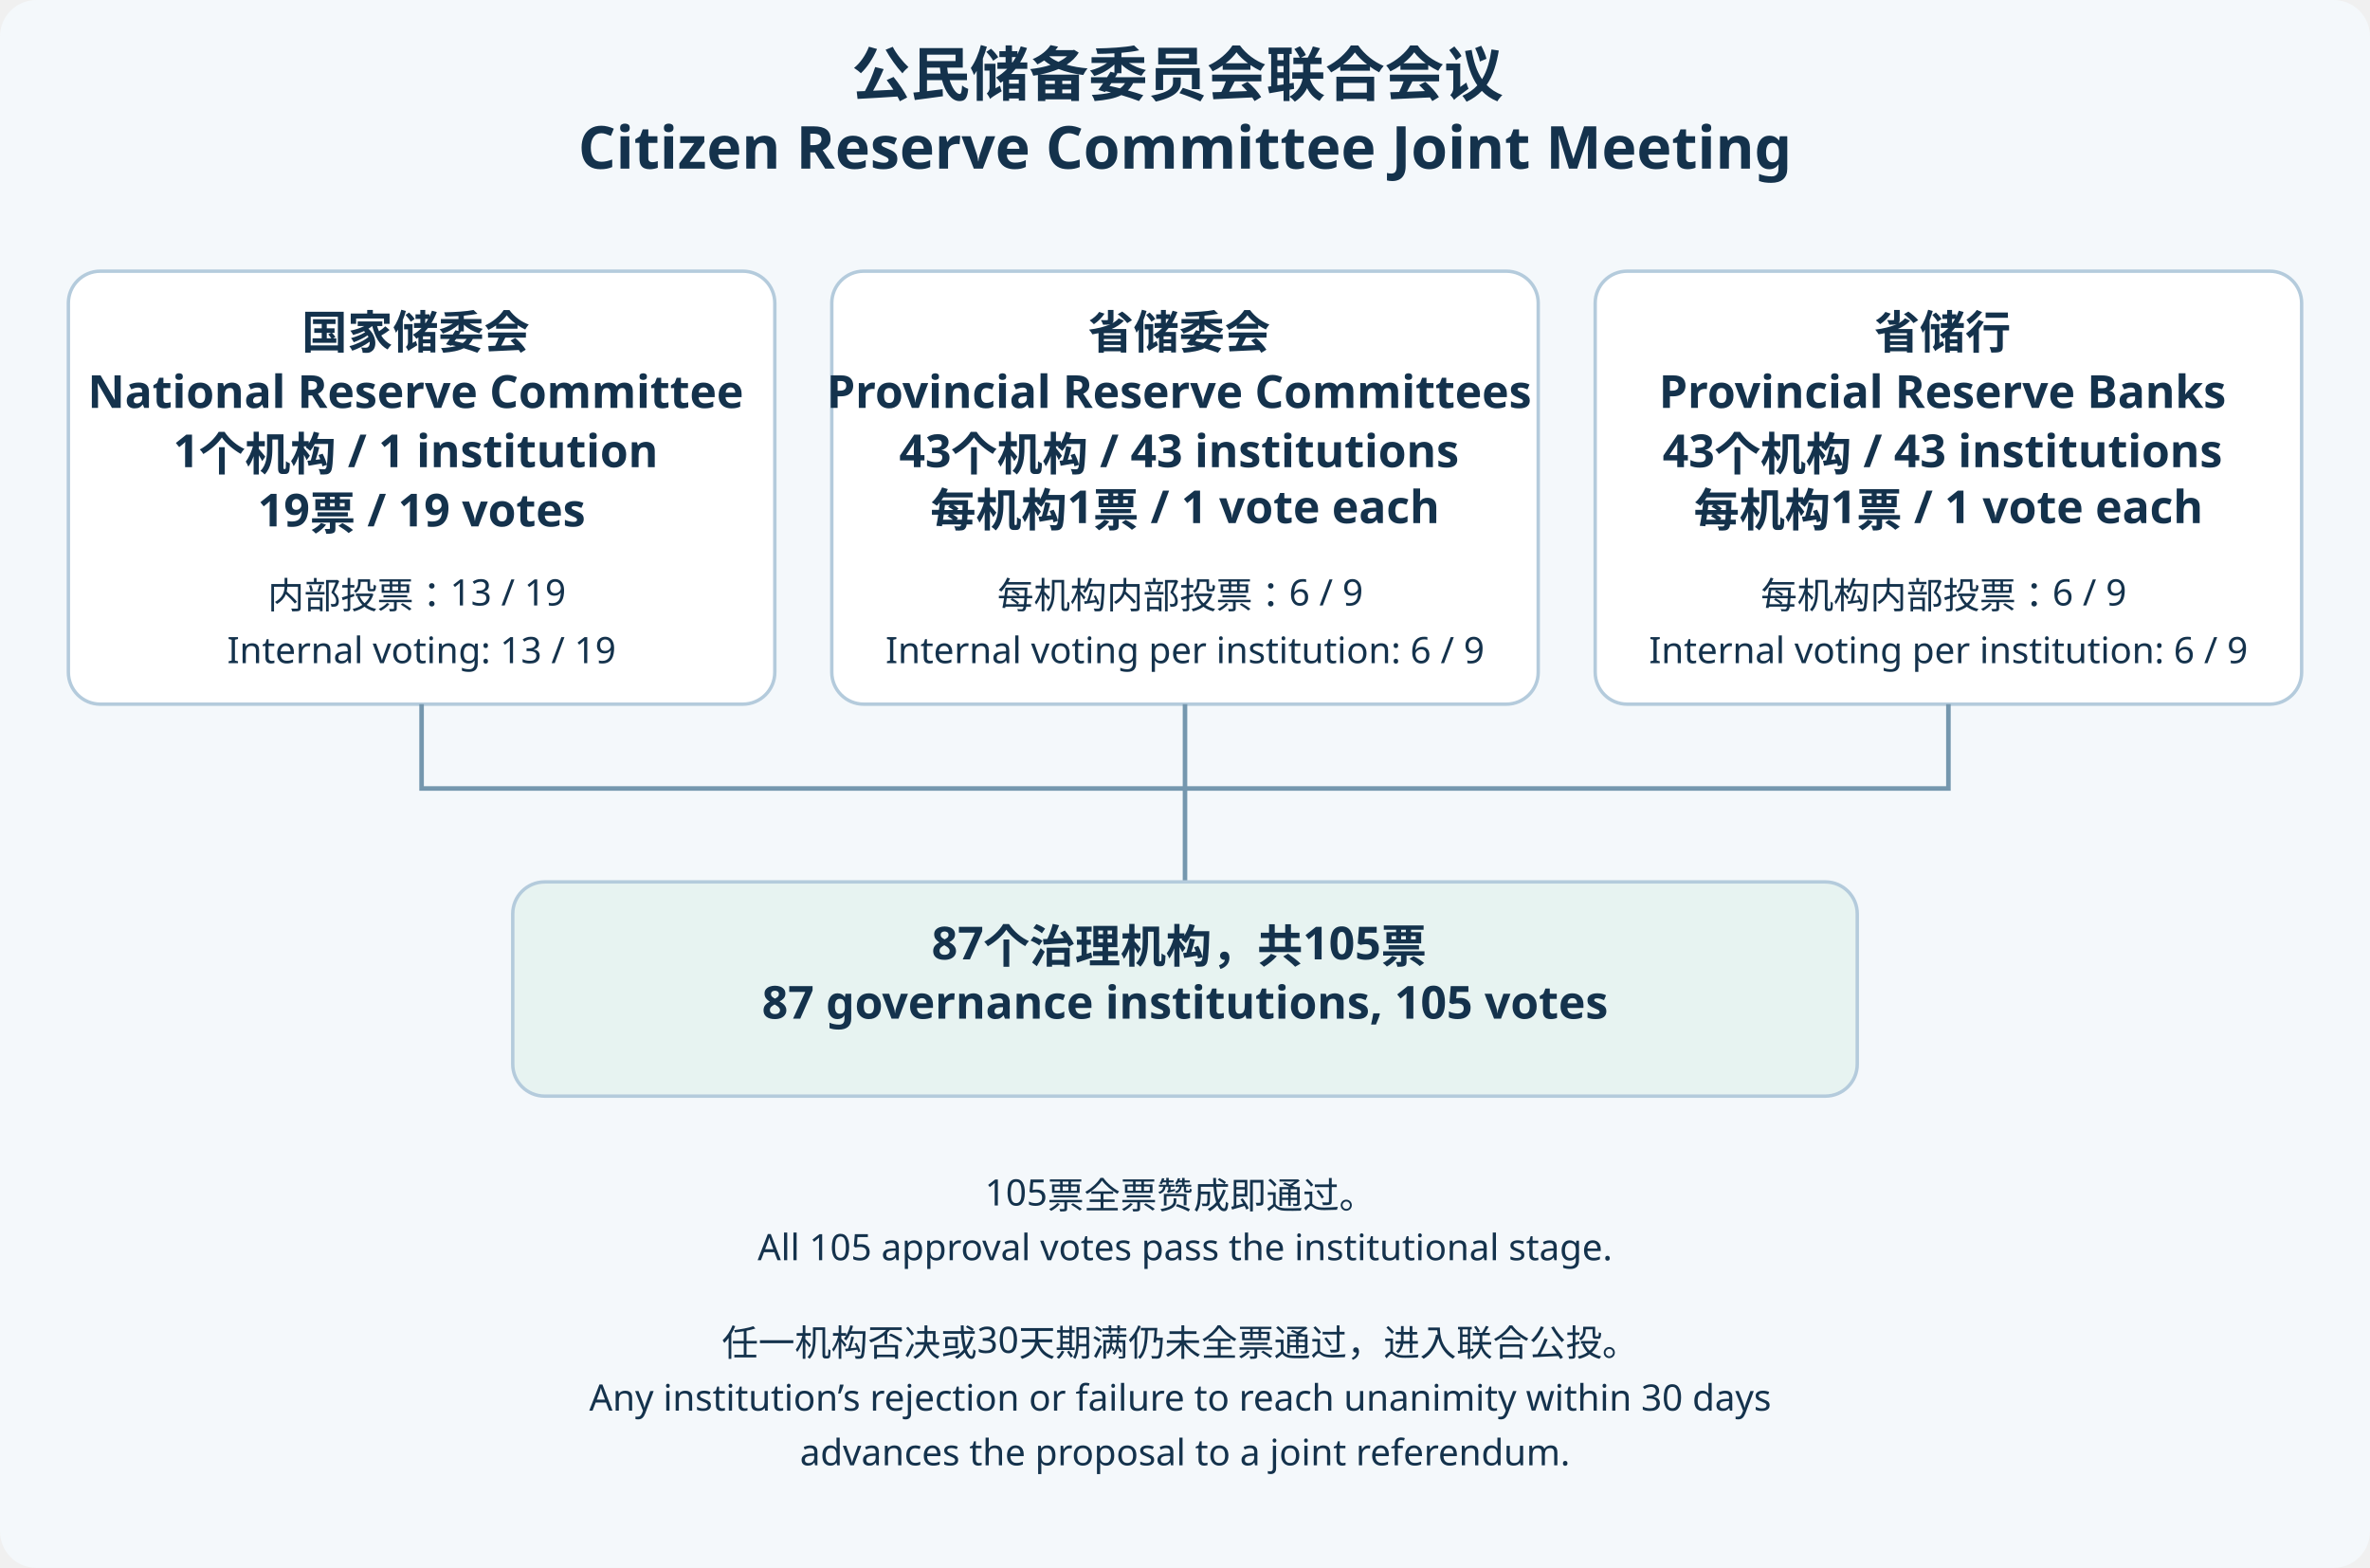
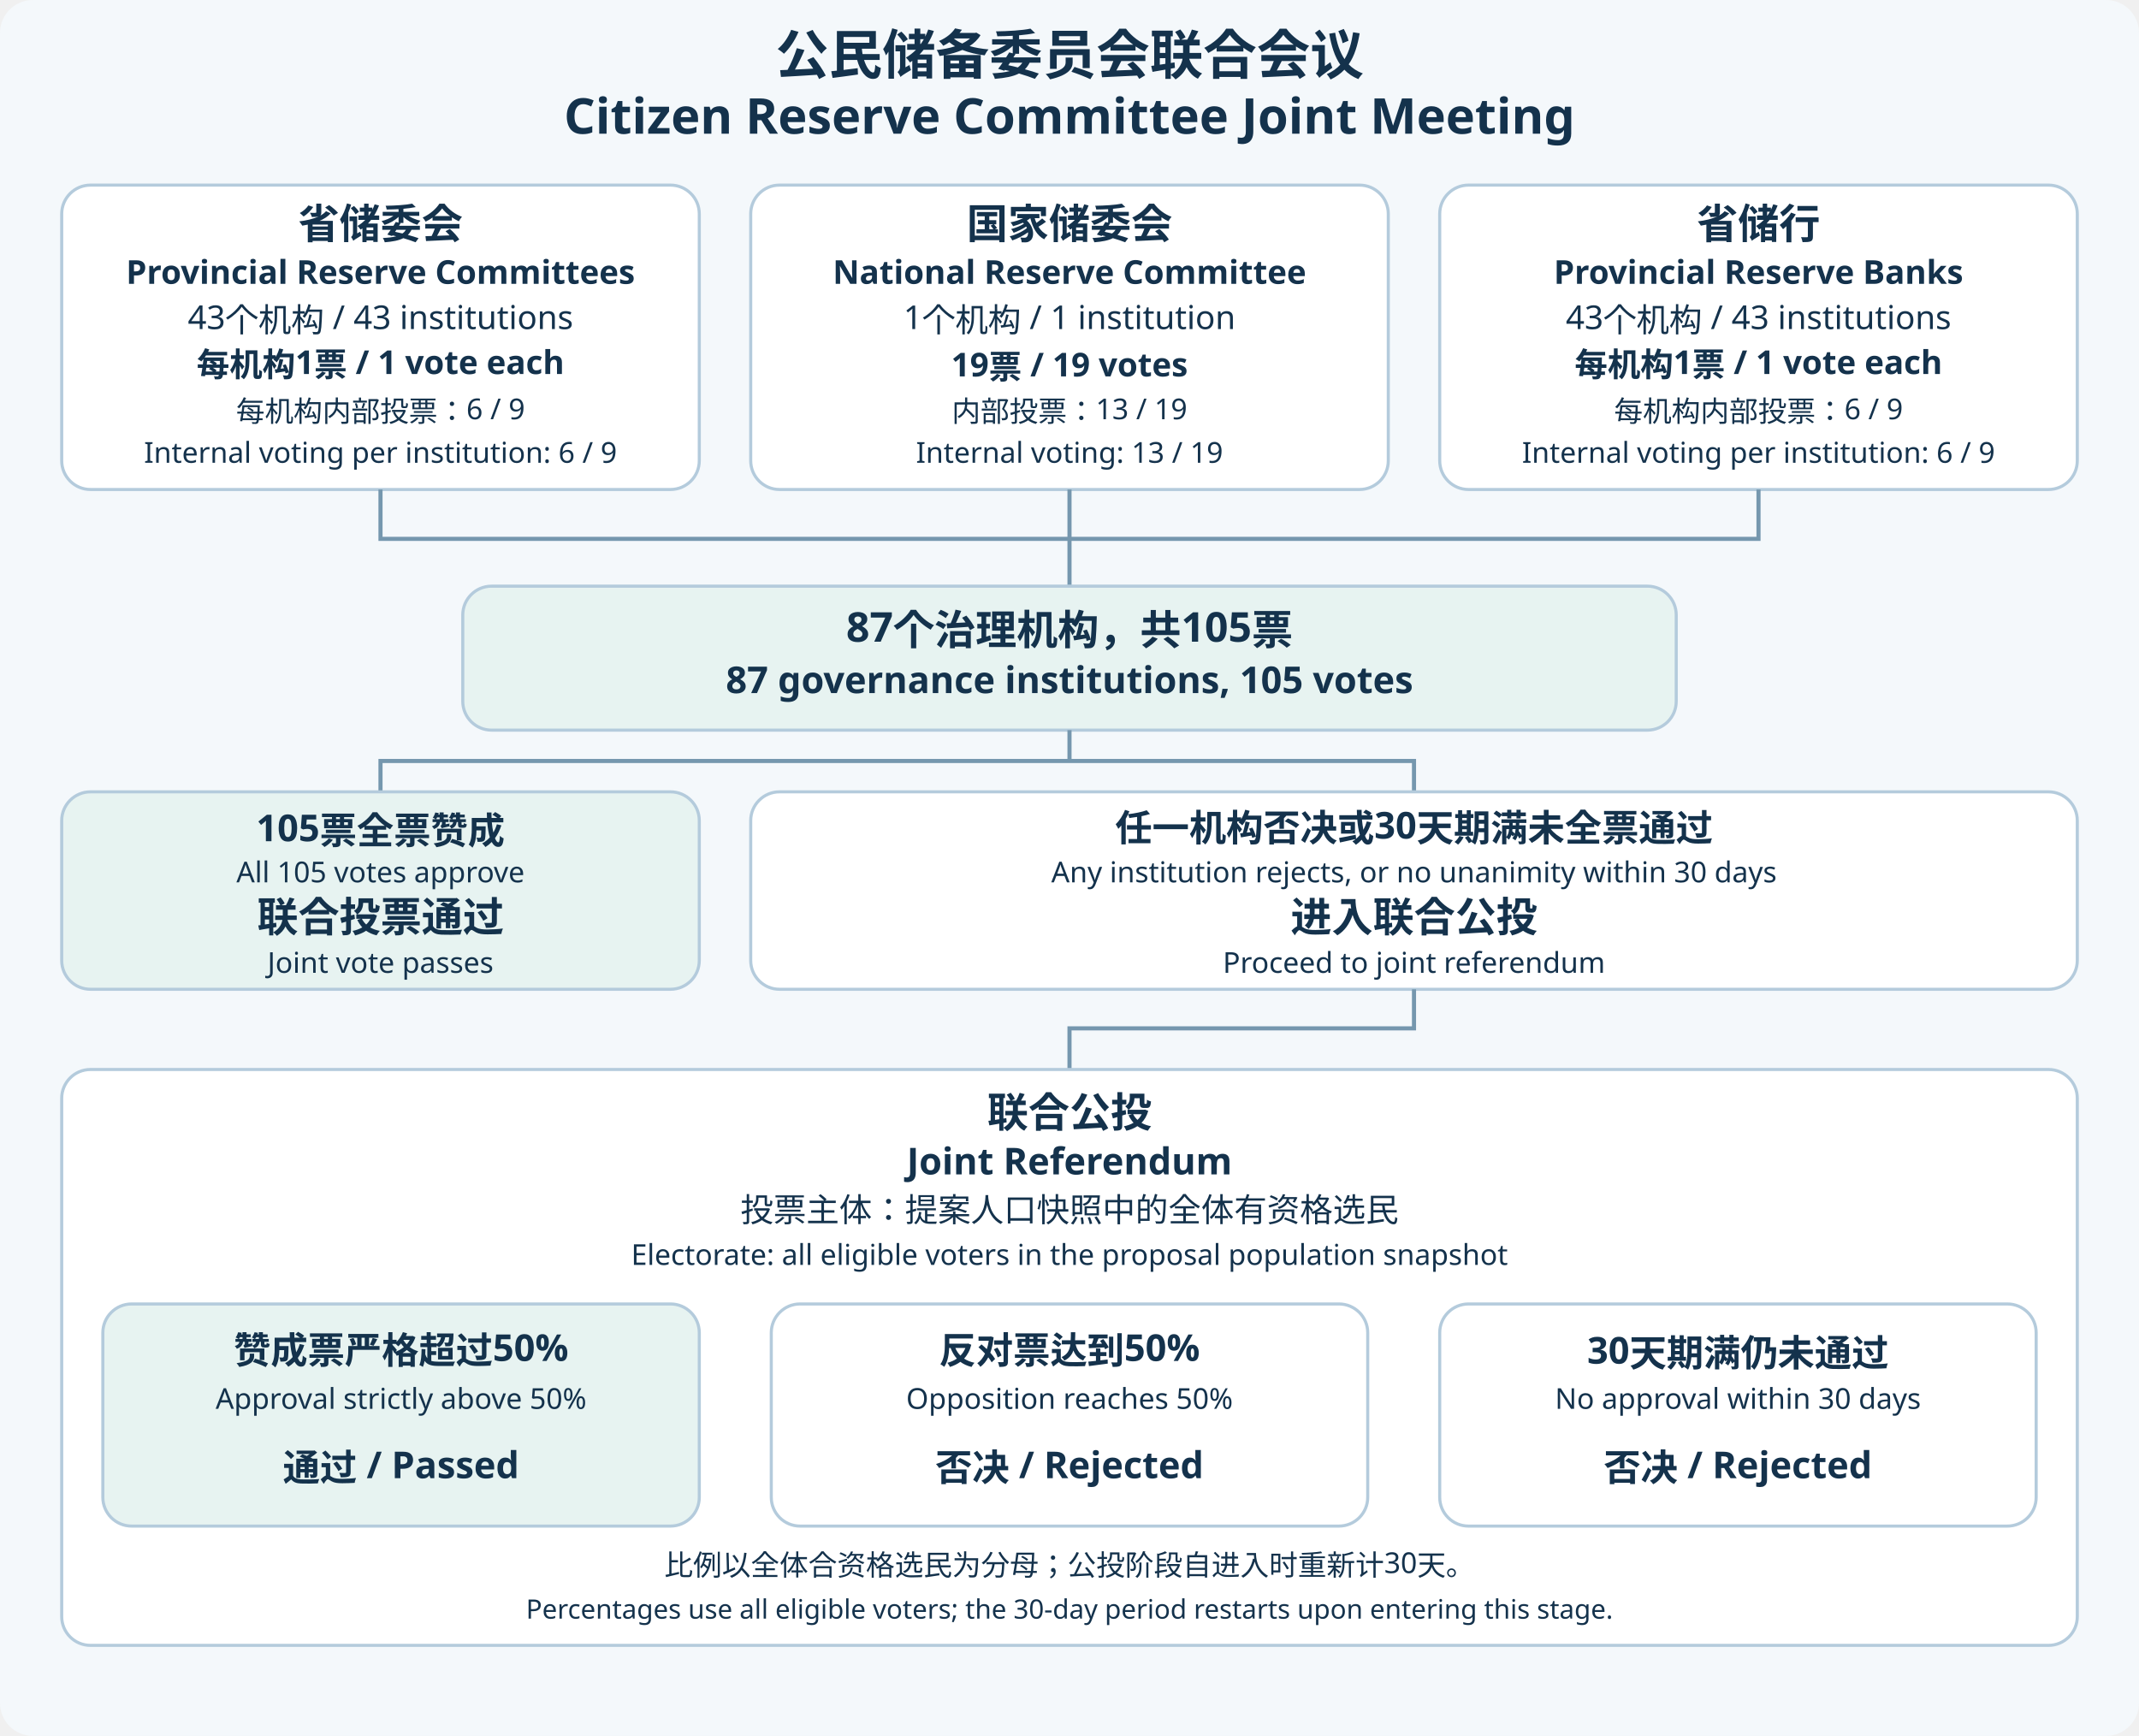
- <svg xmlns="http://www.w3.org/2000/svg" width="1040" height="688" viewBox="0 0 1040 688" role="img" aria-labelledby="title description">
+ <svg xmlns="http://www.w3.org/2000/svg" width="1040" height="844" viewBox="0 0 1040 844" role="img" aria-labelledby="title description">
  <style>text{font-family:"Noto Sans SC","PingFang SC","Microsoft YaHei",sans-serif;fill:#14324c;text-anchor:middle}.title{font-size:26px;font-weight:700}.label{font-size:20px;font-weight:600}.body{font-size:16px}.line{fill:none;stroke:#7597ae;stroke-width:2}.card{fill:#fff;stroke:#b4cbdc;stroke-width:1.5}</style>
-   <rect width="100%" height="100%" rx="16" fill="#f4f8fb" />
-   <text class="title">
-     <tspan x="520" y="42">公民储备委员会联合会议</tspan>
-     <tspan x="520" y="74">Citizen Reserve Committee Joint Meeting</tspan>
-   </text>
-   <rect class="card" x="30" y="119" width="310" height="190" rx="14" style="fill:#fff" />
-   <text class="label">
-     <tspan x="185.0" y="153">国家储委会</tspan>
-     <tspan x="185.0" y="179">National Reserve Committee</tspan>
-     <tspan x="185.0" y="205">1个机构 / 1 institution</tspan>
-     <tspan x="185.0" y="231">19票 / 19 votes</tspan>
-   </text>
-   <text class="body">
-     <tspan x="185" y="267">内部投票：13 / 19</tspan>
-     <tspan x="185" y="291">Internal voting: 13 / 19</tspan>
-   </text>
-   <rect class="card" x="365" y="119" width="310" height="190" rx="14" style="fill:#fff" />
-   <text class="label">
-     <tspan x="520.0" y="153">省储委会</tspan>
-     <tspan x="520.0" y="179">Provincial Reserve Committees</tspan>
-     <tspan x="520.0" y="205">43个机构 / 43 institutions</tspan>
-     <tspan x="520.0" y="231">每机构1票 / 1 vote each</tspan>
-   </text>
-   <text class="body">
-     <tspan x="520" y="267">每机构内部投票：6 / 9</tspan>
-     <tspan x="520" y="291">Internal voting per institution: 6 / 9</tspan>
-   </text>
-   <rect class="card" x="700" y="119" width="310" height="190" rx="14" style="fill:#fff" />
-   <text class="label">
-     <tspan x="855.0" y="153">省储行</tspan>
-     <tspan x="855.0" y="179">Provincial Reserve Banks</tspan>
-     <tspan x="855.0" y="205">43个机构 / 43 institutions</tspan>
-     <tspan x="855.0" y="231">每机构1票 / 1 vote each</tspan>
-   </text>
-   <text class="body">
-     <tspan x="855" y="267">每机构内部投票：6 / 9</tspan>
-     <tspan x="855" y="291">Internal voting per institution: 6 / 9</tspan>
-   </text>
-   <path class="line" d="M185 309V346H855V309M520 309V387" />
-   <rect class="card" x="225" y="387" width="590" height="94" rx="14" style="fill:#e7f3f1" />
-   <text class="label">
-     <tspan x="520.0" y="421">87个治理机构，共105票</tspan>
-     <tspan x="520.0" y="447">87 governance institutions, 105 votes</tspan>
-   </text>
-   <text class="body">
-     <tspan x="520" y="529">105票全票赞成即通过。</tspan>
-     <tspan x="520" y="553">All 105 approval votes pass the institutional stage.</tspan>
-   </text>
-   <text class="body">
-     <tspan x="520" y="595">任一机构否决或30天期满仍未全票通过，进入联合公投。</tspan>
-     <tspan x="520" y="619">Any institution’s rejection or failure to reach unanimity within 30 days</tspan>
-     <tspan x="520" y="643">advances the proposal to a joint referendum.</tspan>
-   </text>
+   <rect width="1040" height="844" rx="16" fill="#f4f8fb" />
+   <text x="520" y="36" font-size="26" font-weight="700">公民储备委员会联合会议</text>
+   <text x="520" y="65" font-size="24" font-weight="700">Citizen Reserve Committee Joint Meeting</text>
+   <rect class="card" x="365" y="90" width="310" height="148" rx="14" style="fill:#fff" />
+   <text x="520.0" y="116" font-size="20" font-weight="600">国家储委会</text>
+   <text x="520.0" y="138" font-size="16" font-weight="600">National Reserve Committee</text>
+   <text x="520.0" y="160" font-size="16">1个机构 / 1 institution</text>
+   <text x="520.0" y="183" font-size="16" font-weight="600">19票 / 19 votes</text>
+   <text x="520.0" y="205" font-size="14">内部投票：13 / 19</text>
+   <text x="520.0" y="225" font-size="14">Internal voting: 13 / 19</text>
+   <rect class="card" x="30" y="90" width="310" height="148" rx="14" style="fill:#fff" />
+   <text x="185.0" y="116" font-size="20" font-weight="600">省储委会</text>
+   <text x="185.0" y="138" font-size="16" font-weight="600">Provincial Reserve Committees</text>
+   <text x="185.0" y="160" font-size="16">43个机构 / 43 institutions</text>
+   <text x="185.0" y="183" font-size="16" font-weight="600">每机构1票 / 1 vote each</text>
+   <text x="185.0" y="205" font-size="14">每机构内部投票：6 / 9</text>
+   <text x="185.0" y="225" font-size="14">Internal voting per institution: 6 / 9</text>
+   <rect class="card" x="700" y="90" width="310" height="148" rx="14" style="fill:#fff" />
+   <text x="855.0" y="116" font-size="20" font-weight="600">省储行</text>
+   <text x="855.0" y="138" font-size="16" font-weight="600">Provincial Reserve Banks</text>
+   <text x="855.0" y="160" font-size="16">43个机构 / 43 institutions</text>
+   <text x="855.0" y="183" font-size="16" font-weight="600">每机构1票 / 1 vote each</text>
+   <text x="855.0" y="205" font-size="14">每机构内部投票：6 / 9</text>
+   <text x="855.0" y="225" font-size="14">Internal voting per institution: 6 / 9</text>
+   <path class="line" d="M185 238V262H855V238 M520 238V285" />
+   <rect class="card" x="225" y="285" width="590" height="70" rx="14" style="fill:#e7f3f1" />
+   <text x="520" y="312" font-size="20" font-weight="600">87个治理机构，共105票</text>
+   <text x="520" y="337" font-size="18" font-weight="600">87 governance institutions, 105 votes</text>
+   <path class="line" d="M520 355V370H185V385 M520 370H687.5V385" />
+   <rect class="card" x="30" y="385" width="310" height="96" rx="14" style="fill:#e7f3f1" />
+   <text x="185" y="409" font-size="18" font-weight="600">105票全票赞成</text>
+   <text x="185" y="429" font-size="14">All 105 votes approve</text>
+   <text x="185" y="453" font-size="20" font-weight="600">联合投票通过</text>
+   <text x="185" y="473" font-size="14">Joint vote passes</text>
+   <rect class="card" x="365" y="385" width="645" height="96" rx="14" style="fill:#fff" />
+   <text x="687.5" y="409" font-size="18" font-weight="600">任一机构否决或30天期满未全票通过</text>
+   <text x="687.5" y="429" font-size="14">Any institution rejects, or no unanimity within 30 days</text>
+   <text x="687.5" y="453" font-size="20" font-weight="600">进入联合公投</text>
+   <text x="687.5" y="473" font-size="14">Proceed to joint referendum</text>
+   <path class="line" d="M687.5 481V500H520V520" />
+   <rect class="card" x="30" y="520" width="980" height="280" rx="14" style="fill:#fff" />
+   <text x="520" y="548" font-size="20" font-weight="600">联合公投</text>
+   <text x="520" y="571" font-size="18" font-weight="600">Joint Referendum</text>
+   <text x="520" y="594" font-size="16">投票主体：提案人口快照中的全体有资格选民</text>
+   <text x="520" y="615" font-size="14">Electorate: all eligible voters in the proposal population snapshot</text>
+   <rect class="card" x="50" y="634" width="290" height="108" rx="14" style="fill:#e7f3f1" />
+   <text x="195" y="663" font-size="18" font-weight="600">赞成票严格超过50%</text>
+   <text x="195" y="685" font-size="14">Approval strictly above 50%</text>
+   <text x="195" y="720" font-size="18" font-weight="600">通过 / Passed</text>
+   <rect class="card" x="375" y="634" width="290" height="108" rx="14" style="fill:#fff" />
+   <text x="520" y="663" font-size="18" font-weight="600">反对票达到50%</text>
+   <text x="520" y="685" font-size="14">Opposition reaches 50%</text>
+   <text x="520" y="720" font-size="18" font-weight="600">否决 / Rejected</text>
+   <rect class="card" x="700" y="634" width="290" height="108" rx="14" style="fill:#fff" />
+   <text x="845" y="663" font-size="18" font-weight="600">30天期满仍未通过</text>
+   <text x="845" y="685" font-size="14">No approval within 30 days</text>
+   <text x="845" y="720" font-size="18" font-weight="600">否决 / Rejected</text>
+   <text x="520" y="766" font-size="14">比例以全体合资格选民为分母；公投阶段自进入时重新计30天。</text>
+   <text x="520" y="787" font-size="13">Percentages use all eligible voters; the 30-day period restarts upon entering this stage.</text>
</svg>
